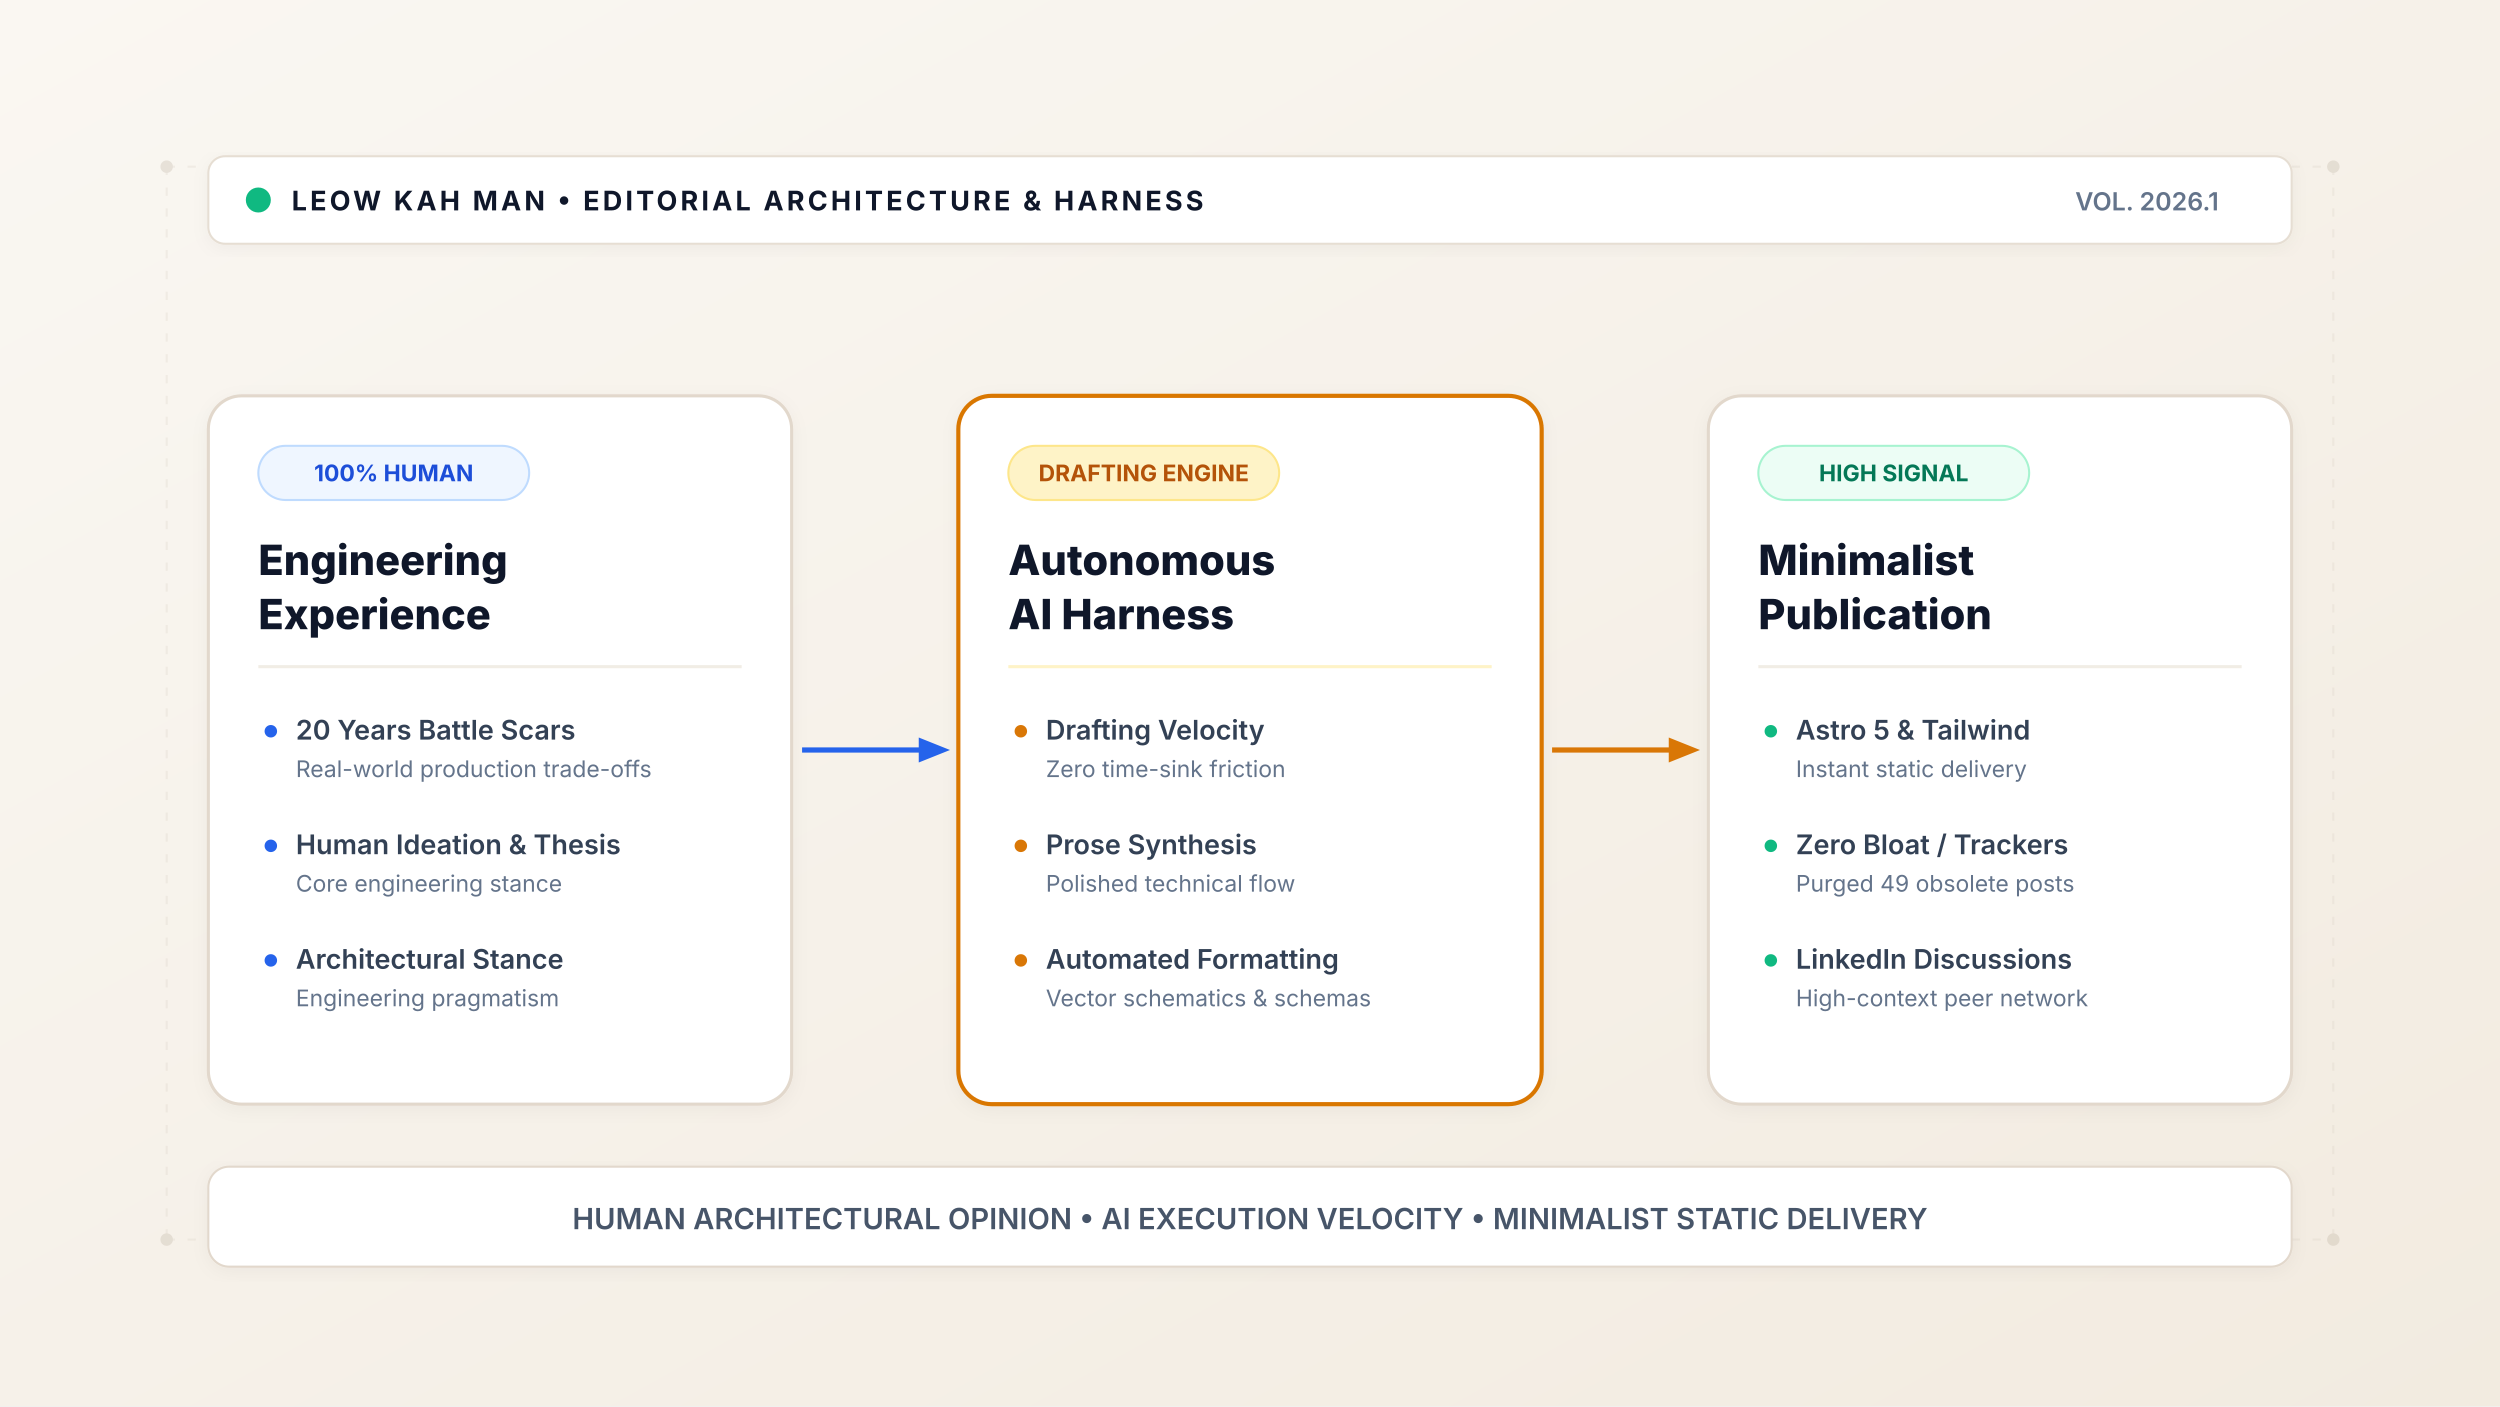
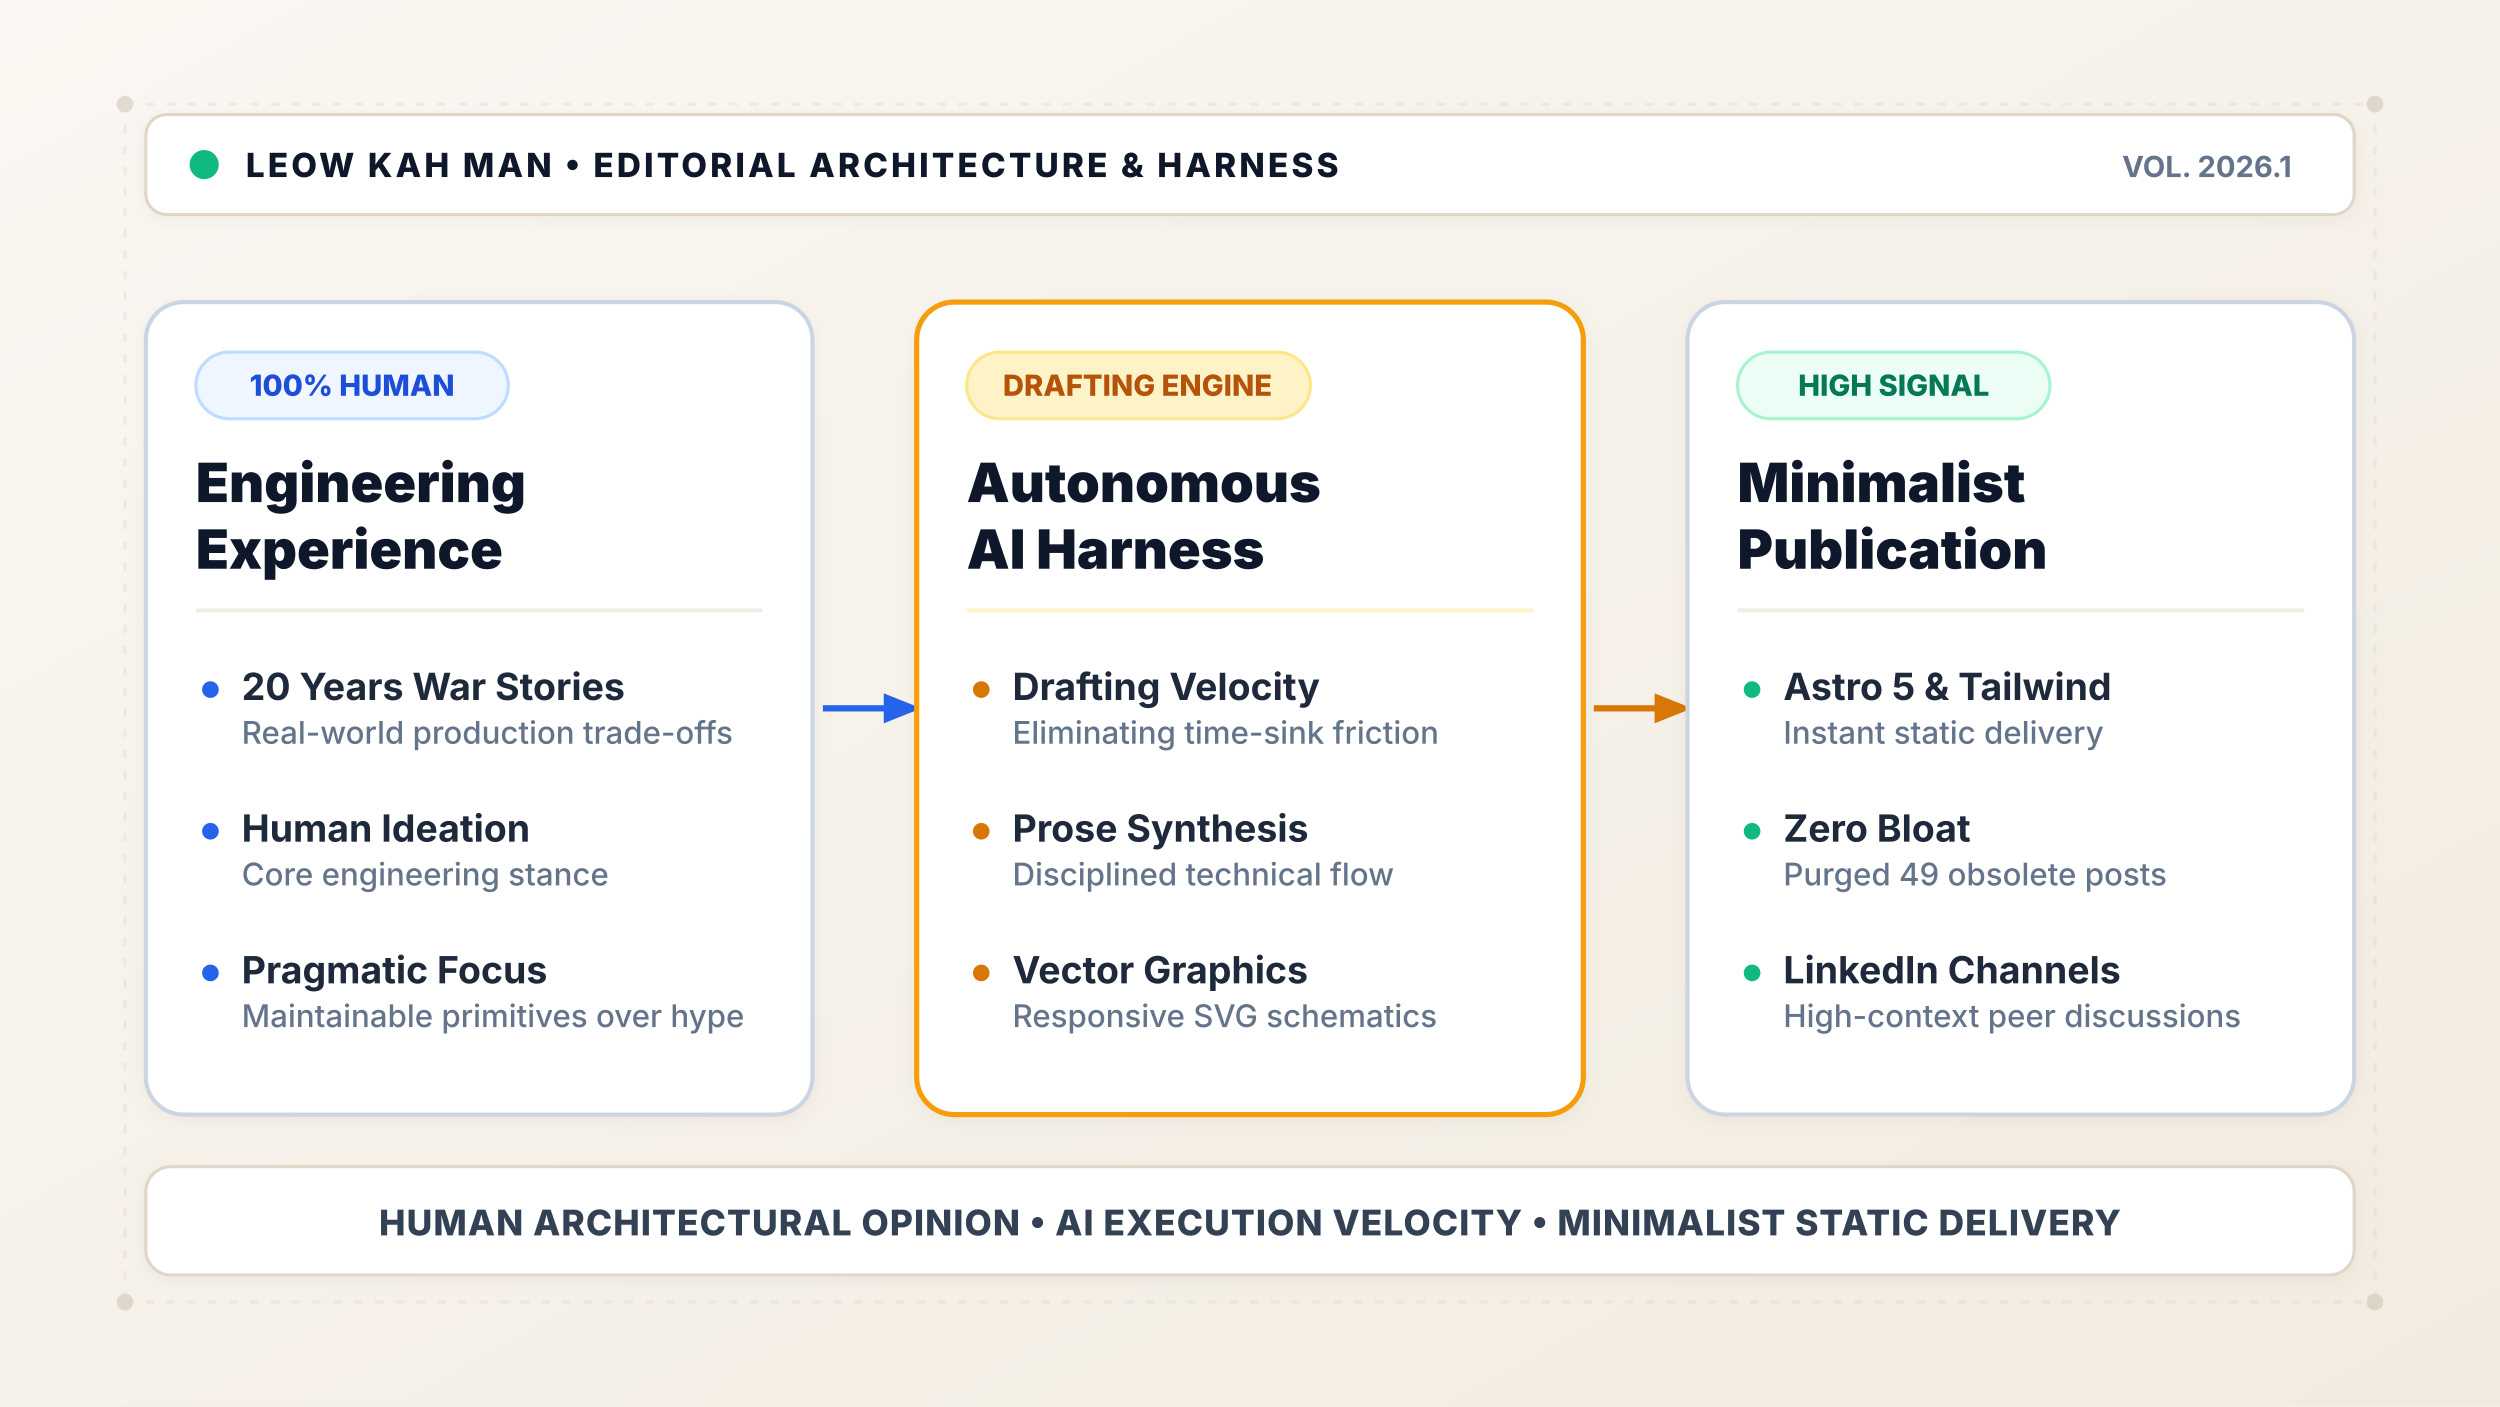
<svg xmlns="http://www.w3.org/2000/svg" viewBox="0 0 1200 675" width="1200" height="675">
  <defs>
    <linearGradient id="bgGrad" x1="0%" y1="0%" x2="100%" y2="100%">
      <stop offset="0%" stop-color="#FAF7F2" />
      <stop offset="100%" stop-color="#F2EBE0" />
    </linearGradient>
    <filter id="cardShadow" x="-10%" y="-10%" width="125%" height="125%">
-       <feDropShadow dx="0" dy="8" stdDeviation="12" flood-color="#0f172a" flood-opacity="0.06" />
+       <feDropShadow dx="0" dy="8" stdDeviation="14" flood-color="#0f172a" flood-opacity="0.07" />
      <feDropShadow dx="0" dy="2" stdDeviation="4" flood-color="#0f172a" flood-opacity="0.04" />
    </filter>
    <marker id="arrow" viewBox="0 0 10 10" refX="6" refY="5" markerWidth="6" markerHeight="6" orient="auto-start-reverse">
      <path d="M 0 1 L 10 5 L 0 9 z" fill="#2563eb" />
    </marker>
    <marker id="arrowAmber" viewBox="0 0 10 10" refX="6" refY="5" markerWidth="6" markerHeight="6" orient="auto-start-reverse">
      <path d="M 0 1 L 10 5 L 0 9 z" fill="#d97706" />
    </marker>
  </defs>
  <rect width="1200" height="675" fill="url(#bgGrad)" />
-   <g opacity="0.25">
-     <line x1="80" y1="80" x2="1120" y2="80" stroke="#d5cbbe" stroke-dasharray="4,6" stroke-width="1" />
-     <line x1="80" y1="595" x2="1120" y2="595" stroke="#d5cbbe" stroke-dasharray="4,6" stroke-width="1" />
-     <line x1="80" y1="80" x2="80" y2="595" stroke="#d5cbbe" stroke-dasharray="4,6" stroke-width="1" />
-     <line x1="1120" y1="80" x2="1120" y2="595" stroke="#d5cbbe" stroke-dasharray="4,6" stroke-width="1" />
-     <circle cx="80" cy="80" r="3" fill="#b0a291" />
-     <circle cx="1120" cy="80" r="3" fill="#b0a291" />
-     <circle cx="80" cy="595" r="3" fill="#b0a291" />
-     <circle cx="1120" cy="595" r="3" fill="#b0a291" />
+   <g opacity="0.3">
+     <line x1="60" y1="50" x2="1140" y2="50" stroke="#d5cbbe" stroke-dasharray="4,6" stroke-width="1.5" />
+     <line x1="60" y1="625" x2="1140" y2="625" stroke="#d5cbbe" stroke-dasharray="4,6" stroke-width="1.5" />
+     <line x1="60" y1="50" x2="60" y2="625" stroke="#d5cbbe" stroke-dasharray="4,6" stroke-width="1.5" />
+     <line x1="1140" y1="50" x2="1140" y2="625" stroke="#d5cbbe" stroke-dasharray="4,6" stroke-width="1.5" />
+     <circle cx="60" cy="50" r="4" fill="#a89985" />
+     <circle cx="1140" cy="50" r="4" fill="#a89985" />
+     <circle cx="60" cy="625" r="4" fill="#a89985" />
+     <circle cx="1140" cy="625" r="4" fill="#a89985" />
  </g>
-   <g transform="translate(100, 75)">
-     <rect x="0" y="0" width="1000" height="42" rx="8" fill="#FFFFFF" stroke="#e6ded3" stroke-width="1" filter="url(#cardShadow)" />
-     <circle cx="24" cy="21" r="6" fill="#10b981" />
-     <text x="40" y="26" font-family="system-ui, -apple-system, sans-serif" font-size="13" font-weight="700" fill="#0f172a" letter-spacing="1.5">LEOW KAH MAN • EDITORIAL ARCHITECTURE &amp; HARNESS</text>
-     <text x="965" y="26" text-anchor="end" font-family="system-ui, -apple-system, sans-serif" font-size="12" font-weight="600" fill="#64748b">VOL. 2026.1</text>
+   <g transform="translate(70, 55)">
+     <rect x="0" y="0" width="1060" height="48" rx="10" fill="#FFFFFF" stroke="#e0d6c8" stroke-width="1.5" filter="url(#cardShadow)" />
+     <circle cx="28" cy="24" r="7" fill="#10b981" />
+     <text x="48" y="30" font-family="system-ui, -apple-system, sans-serif" font-size="16" font-weight="800" fill="#0f172a" letter-spacing="1.5">LEOW KAH MAN • EDITORIAL ARCHITECTURE &amp; HARNESS</text>
+     <text x="1030" y="30" text-anchor="end" font-family="system-ui, -apple-system, sans-serif" font-size="14" font-weight="700" fill="#64748b">VOL. 2026.1</text>
  </g>
-   <g transform="translate(100, 150)">
-     <g transform="translate(0, 40)">
-       <rect width="280" height="340" rx="16" fill="#FFFFFF" stroke="#e2d8cc" stroke-width="1.5" filter="url(#cardShadow)" />
-       <rect x="24" y="24" width="130" height="26" rx="13" fill="#eff6ff" stroke="#bfdbfe" stroke-width="1" />
-       <text x="89" y="41" text-anchor="middle" font-family="system-ui, -apple-system, sans-serif" font-size="11" font-weight="700" fill="#1d4ed8">100% HUMAN</text>
-       <text x="24" y="86" font-family="system-ui, -apple-system, sans-serif" font-size="20" font-weight="800" fill="#0f172a">Engineering</text>
-       <text x="24" y="112" font-family="system-ui, -apple-system, sans-serif" font-size="20" font-weight="800" fill="#0f172a">Experience</text>
-       <line x1="24" y1="130" x2="256" y2="130" stroke="#f1ede5" stroke-width="1.5" />
-       <g transform="translate(24, 155)">
-         <circle cx="6" cy="6" r="3" fill="#2563eb" />
-         <text x="18" y="10" font-family="system-ui, -apple-system, sans-serif" font-size="13" font-weight="600" fill="#334155">20 Years Battle Scars</text>
-         <text x="18" y="28" font-family="system-ui, -apple-system, sans-serif" font-size="11" font-weight="400" fill="#64748b">Real-world production trade-offs</text>
+   <g transform="translate(70, 125)">
+     <g transform="translate(0, 20)">
+       <rect width="320" height="390" rx="18" fill="#FFFFFF" stroke="#cbd5e1" stroke-width="2" filter="url(#cardShadow)" />
+       <rect x="24" y="24" width="150" height="32" rx="16" fill="#eff6ff" stroke="#bfdbfe" stroke-width="1.5" />
+       <text x="99" y="45" text-anchor="middle" font-family="system-ui, -apple-system, sans-serif" font-size="14" font-weight="800" fill="#1d4ed8">100% HUMAN</text>
+       <text x="24" y="96" font-family="system-ui, -apple-system, sans-serif" font-size="26" font-weight="900" fill="#0f172a">Engineering</text>
+       <text x="24" y="128" font-family="system-ui, -apple-system, sans-serif" font-size="26" font-weight="900" fill="#0f172a">Experience</text>
+       <line x1="24" y1="148" x2="296" y2="148" stroke="#f1ede5" stroke-width="2" />
+       <g transform="translate(24, 178)">
+         <circle cx="7" cy="8" r="4" fill="#2563eb" />
+         <text x="22" y="13" font-family="system-ui, -apple-system, sans-serif" font-size="18" font-weight="700" fill="#1e293b">20 Years War Stories</text>
+         <text x="22" y="34" font-family="system-ui, -apple-system, sans-serif" font-size="15" font-weight="500" fill="#64748b">Real-world production trade-offs</text>
      </g>
-       <g transform="translate(24, 210)">
-         <circle cx="6" cy="6" r="3" fill="#2563eb" />
-         <text x="18" y="10" font-family="system-ui, -apple-system, sans-serif" font-size="13" font-weight="600" fill="#334155">Human Ideation &amp; Thesis</text>
-         <text x="18" y="28" font-family="system-ui, -apple-system, sans-serif" font-size="11" font-weight="400" fill="#64748b">Core engineering stance</text>
+       <g transform="translate(24, 246)">
+         <circle cx="7" cy="8" r="4" fill="#2563eb" />
+         <text x="22" y="13" font-family="system-ui, -apple-system, sans-serif" font-size="18" font-weight="700" fill="#1e293b">Human Ideation</text>
+         <text x="22" y="34" font-family="system-ui, -apple-system, sans-serif" font-size="15" font-weight="500" fill="#64748b">Core engineering stance</text>
      </g>
-       <g transform="translate(24, 265)">
-         <circle cx="6" cy="6" r="3" fill="#2563eb" />
-         <text x="18" y="10" font-family="system-ui, -apple-system, sans-serif" font-size="13" font-weight="600" fill="#334155">Architectural Stance</text>
-         <text x="18" y="28" font-family="system-ui, -apple-system, sans-serif" font-size="11" font-weight="400" fill="#64748b">Engineering pragmatism</text>
+       <g transform="translate(24, 314)">
+         <circle cx="7" cy="8" r="4" fill="#2563eb" />
+         <text x="22" y="13" font-family="system-ui, -apple-system, sans-serif" font-size="18" font-weight="700" fill="#1e293b">Pragmatic Focus</text>
+         <text x="22" y="34" font-family="system-ui, -apple-system, sans-serif" font-size="15" font-weight="500" fill="#64748b">Maintainable primitives over hype</text>
      </g>
    </g>
-     <path d="M 285 210 L 350 210" fill="none" stroke="#2563eb" stroke-width="2.5" marker-end="url(#arrow)" />
-     <g transform="translate(360, 40)">
-       <rect width="280" height="340" rx="16" fill="#FFFFFF" stroke="#d97706" stroke-width="2" filter="url(#cardShadow)" />
-       <rect x="24" y="24" width="130" height="26" rx="13" fill="#fef3c7" stroke="#fde68a" stroke-width="1" />
-       <text x="89" y="41" text-anchor="middle" font-family="system-ui, -apple-system, sans-serif" font-size="11" font-weight="700" fill="#b45309">DRAFTING ENGINE</text>
-       <text x="24" y="86" font-family="system-ui, -apple-system, sans-serif" font-size="20" font-weight="800" fill="#0f172a">Autonomous</text>
-       <text x="24" y="112" font-family="system-ui, -apple-system, sans-serif" font-size="20" font-weight="800" fill="#0f172a">AI Harness</text>
-       <line x1="24" y1="130" x2="256" y2="130" stroke="#fef3c7" stroke-width="1.5" />
-       <g transform="translate(24, 155)">
-         <circle cx="6" cy="6" r="3" fill="#d97706" />
-         <text x="18" y="10" font-family="system-ui, -apple-system, sans-serif" font-size="13" font-weight="600" fill="#334155">Drafting Velocity</text>
-         <text x="18" y="28" font-family="system-ui, -apple-system, sans-serif" font-size="11" font-weight="400" fill="#64748b">Zero time-sink friction</text>
+     <path d="M 325 215 L 365 215" fill="none" stroke="#2563eb" stroke-width="3" marker-end="url(#arrow)" />
+     <g transform="translate(370, 20)">
+       <rect width="320" height="390" rx="18" fill="#FFFFFF" stroke="#f59e0b" stroke-width="2.5" filter="url(#cardShadow)" />
+       <rect x="24" y="24" width="165" height="32" rx="16" fill="#fef3c7" stroke="#fde68a" stroke-width="1.5" />
+       <text x="106" y="45" text-anchor="middle" font-family="system-ui, -apple-system, sans-serif" font-size="14" font-weight="800" fill="#b45309">DRAFTING ENGINE</text>
+       <text x="24" y="96" font-family="system-ui, -apple-system, sans-serif" font-size="26" font-weight="900" fill="#0f172a">Autonomous</text>
+       <text x="24" y="128" font-family="system-ui, -apple-system, sans-serif" font-size="26" font-weight="900" fill="#0f172a">AI Harness</text>
+       <line x1="24" y1="148" x2="296" y2="148" stroke="#fef3c7" stroke-width="2" />
+       <g transform="translate(24, 178)">
+         <circle cx="7" cy="8" r="4" fill="#d97706" />
+         <text x="22" y="13" font-family="system-ui, -apple-system, sans-serif" font-size="18" font-weight="700" fill="#1e293b">Drafting Velocity</text>
+         <text x="22" y="34" font-family="system-ui, -apple-system, sans-serif" font-size="15" font-weight="500" fill="#64748b">Eliminating time-sink friction</text>
      </g>
-       <g transform="translate(24, 210)">
-         <circle cx="6" cy="6" r="3" fill="#d97706" />
-         <text x="18" y="10" font-family="system-ui, -apple-system, sans-serif" font-size="13" font-weight="600" fill="#334155">Prose Synthesis</text>
-         <text x="18" y="28" font-family="system-ui, -apple-system, sans-serif" font-size="11" font-weight="400" fill="#64748b">Polished technical flow</text>
+       <g transform="translate(24, 246)">
+         <circle cx="7" cy="8" r="4" fill="#d97706" />
+         <text x="22" y="13" font-family="system-ui, -apple-system, sans-serif" font-size="18" font-weight="700" fill="#1e293b">Prose Synthesis</text>
+         <text x="22" y="34" font-family="system-ui, -apple-system, sans-serif" font-size="15" font-weight="500" fill="#64748b">Disciplined technical flow</text>
      </g>
-       <g transform="translate(24, 265)">
-         <circle cx="6" cy="6" r="3" fill="#d97706" />
-         <text x="18" y="10" font-family="system-ui, -apple-system, sans-serif" font-size="13" font-weight="600" fill="#334155">Automated Formatting</text>
-         <text x="18" y="28" font-family="system-ui, -apple-system, sans-serif" font-size="11" font-weight="400" fill="#64748b">Vector schematics &amp; schemas</text>
+       <g transform="translate(24, 314)">
+         <circle cx="7" cy="8" r="4" fill="#d97706" />
+         <text x="22" y="13" font-family="system-ui, -apple-system, sans-serif" font-size="18" font-weight="700" fill="#1e293b">Vector Graphics</text>
+         <text x="22" y="34" font-family="system-ui, -apple-system, sans-serif" font-size="15" font-weight="500" fill="#64748b">Responsive SVG schematics</text>
      </g>
    </g>
-     <path d="M 645 210 L 710 210" fill="none" stroke="#d97706" stroke-width="2.5" marker-end="url(#arrowAmber)" />
-     <g transform="translate(720, 40)">
-       <rect width="280" height="340" rx="16" fill="#FFFFFF" stroke="#e2d8cc" stroke-width="1.5" filter="url(#cardShadow)" />
-       <rect x="24" y="24" width="130" height="26" rx="13" fill="#ecfdf5" stroke="#a7f3d0" stroke-width="1" />
-       <text x="89" y="41" text-anchor="middle" font-family="system-ui, -apple-system, sans-serif" font-size="11" font-weight="700" fill="#047857">HIGH SIGNAL</text>
-       <text x="24" y="86" font-family="system-ui, -apple-system, sans-serif" font-size="20" font-weight="800" fill="#0f172a">Minimalist</text>
-       <text x="24" y="112" font-family="system-ui, -apple-system, sans-serif" font-size="20" font-weight="800" fill="#0f172a">Publication</text>
-       <line x1="24" y1="130" x2="256" y2="130" stroke="#f1ede5" stroke-width="1.5" />
-       <g transform="translate(24, 155)">
-         <circle cx="6" cy="6" r="3" fill="#10b981" />
-         <text x="18" y="10" font-family="system-ui, -apple-system, sans-serif" font-size="13" font-weight="600" fill="#334155">Astro 5 &amp; Tailwind</text>
-         <text x="18" y="28" font-family="system-ui, -apple-system, sans-serif" font-size="11" font-weight="400" fill="#64748b">Instant static delivery</text>
+     <path d="M 695 215 L 735 215" fill="none" stroke="#d97706" stroke-width="3" marker-end="url(#arrowAmber)" />
+     <g transform="translate(740, 20)">
+       <rect width="320" height="390" rx="18" fill="#FFFFFF" stroke="#cbd5e1" stroke-width="2" filter="url(#cardShadow)" />
+       <rect x="24" y="24" width="150" height="32" rx="16" fill="#ecfdf5" stroke="#a7f3d0" stroke-width="1.5" />
+       <text x="99" y="45" text-anchor="middle" font-family="system-ui, -apple-system, sans-serif" font-size="14" font-weight="800" fill="#047857">HIGH SIGNAL</text>
+       <text x="24" y="96" font-family="system-ui, -apple-system, sans-serif" font-size="26" font-weight="900" fill="#0f172a">Minimalist</text>
+       <text x="24" y="128" font-family="system-ui, -apple-system, sans-serif" font-size="26" font-weight="900" fill="#0f172a">Publication</text>
+       <line x1="24" y1="148" x2="296" y2="148" stroke="#f1ede5" stroke-width="2" />
+       <g transform="translate(24, 178)">
+         <circle cx="7" cy="8" r="4" fill="#10b981" />
+         <text x="22" y="13" font-family="system-ui, -apple-system, sans-serif" font-size="18" font-weight="700" fill="#1e293b">Astro 5 &amp; Tailwind</text>
+         <text x="22" y="34" font-family="system-ui, -apple-system, sans-serif" font-size="15" font-weight="500" fill="#64748b">Instant static delivery</text>
      </g>
-       <g transform="translate(24, 210)">
-         <circle cx="6" cy="6" r="3" fill="#10b981" />
-         <text x="18" y="10" font-family="system-ui, -apple-system, sans-serif" font-size="13" font-weight="600" fill="#334155">Zero Bloat / Trackers</text>
-         <text x="18" y="28" font-family="system-ui, -apple-system, sans-serif" font-size="11" font-weight="400" fill="#64748b">Purged 49 obsolete posts</text>
+       <g transform="translate(24, 246)">
+         <circle cx="7" cy="8" r="4" fill="#10b981" />
+         <text x="22" y="13" font-family="system-ui, -apple-system, sans-serif" font-size="18" font-weight="700" fill="#1e293b">Zero Bloat</text>
+         <text x="22" y="34" font-family="system-ui, -apple-system, sans-serif" font-size="15" font-weight="500" fill="#64748b">Purged 49 obsolete posts</text>
      </g>
-       <g transform="translate(24, 265)">
-         <circle cx="6" cy="6" r="3" fill="#10b981" />
-         <text x="18" y="10" font-family="system-ui, -apple-system, sans-serif" font-size="13" font-weight="600" fill="#334155">LinkedIn Discussions</text>
-         <text x="18" y="28" font-family="system-ui, -apple-system, sans-serif" font-size="11" font-weight="400" fill="#64748b">High-context peer network</text>
+       <g transform="translate(24, 314)">
+         <circle cx="7" cy="8" r="4" fill="#10b981" />
+         <text x="22" y="13" font-family="system-ui, -apple-system, sans-serif" font-size="18" font-weight="700" fill="#1e293b">LinkedIn Channels</text>
+         <text x="22" y="34" font-family="system-ui, -apple-system, sans-serif" font-size="15" font-weight="500" fill="#64748b">High-context peer discussions</text>
      </g>
    </g>
  </g>
-   <g transform="translate(100, 560)">
-     <rect width="1000" height="48" rx="10" fill="#FFFFFF" stroke="#e2d8cc" stroke-width="1" filter="url(#cardShadow)" />
-     <text x="500" y="30" text-anchor="middle" font-family="system-ui, -apple-system, sans-serif" font-size="14" font-weight="600" fill="#475569">
+   <g transform="translate(70, 560)">
+     <rect width="1060" height="52" rx="12" fill="#FFFFFF" stroke="#e0d6c8" stroke-width="1.5" filter="url(#cardShadow)" />
+     <text x="530" y="33" text-anchor="middle" font-family="system-ui, -apple-system, sans-serif" font-size="17" font-weight="800" fill="#334155" letter-spacing="0.5">
      HUMAN ARCHITECTURAL OPINION • AI EXECUTION VELOCITY • MINIMALIST STATIC DELIVERY
    </text>
  </g>
</svg>
